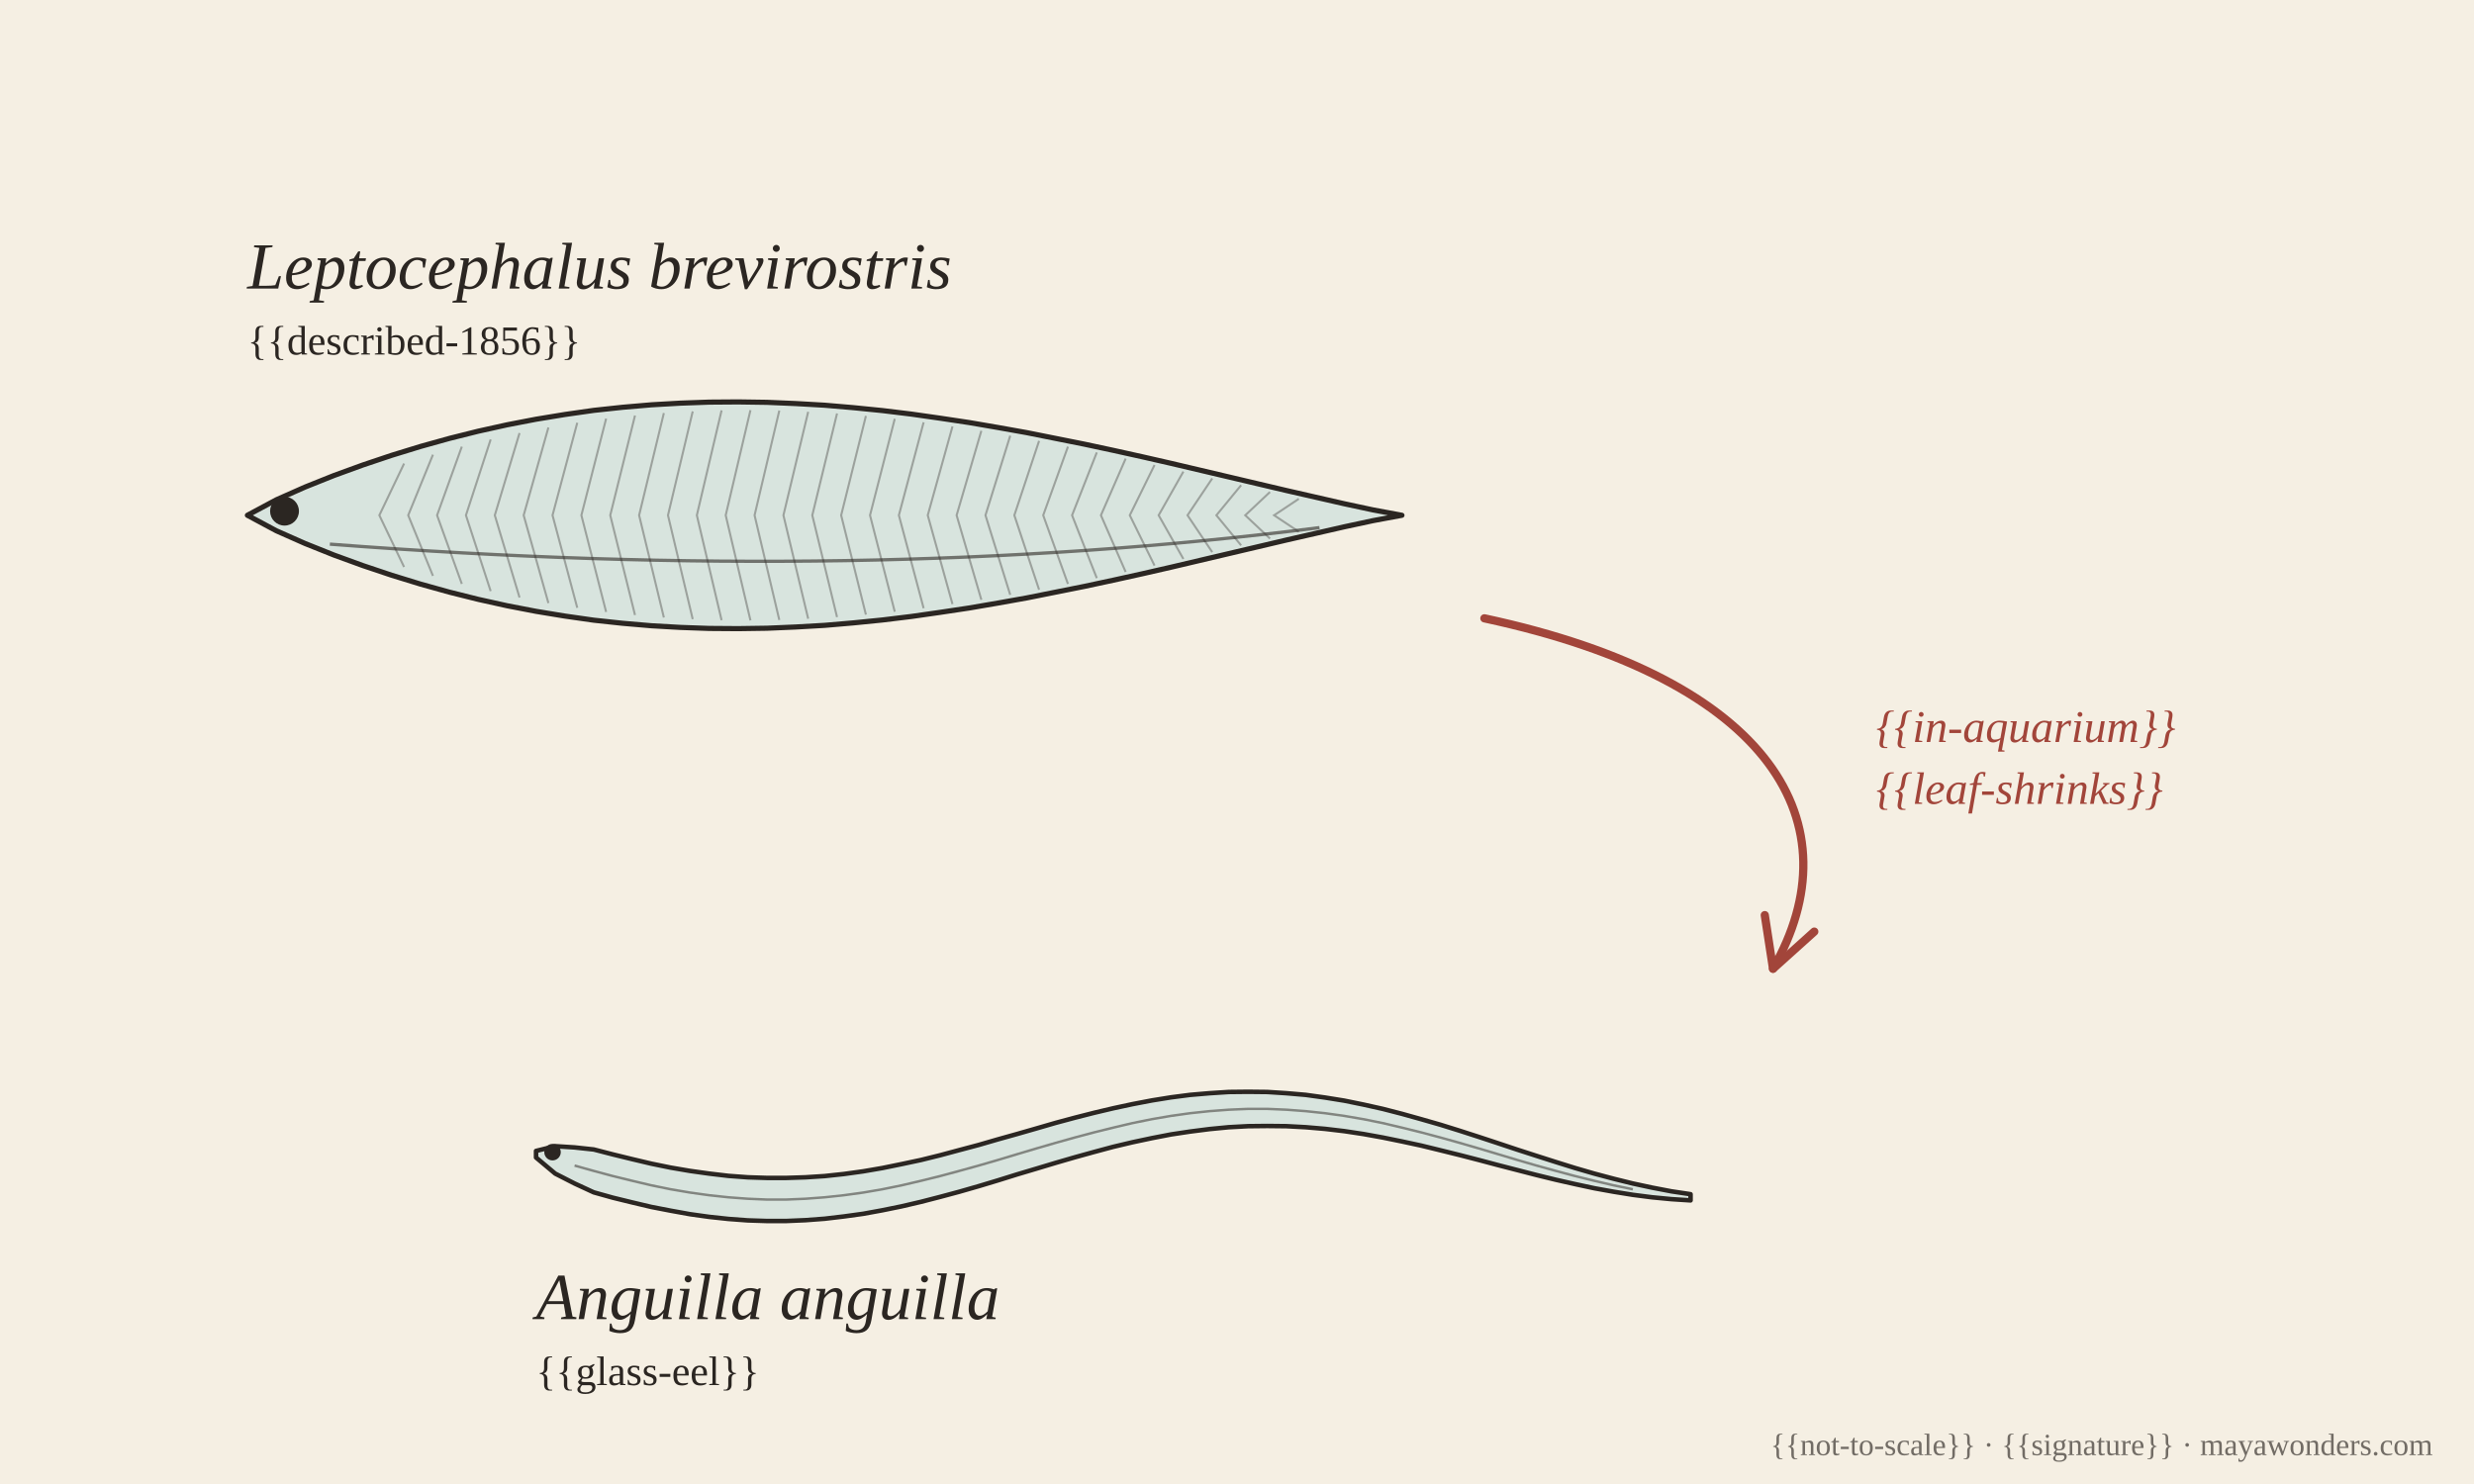
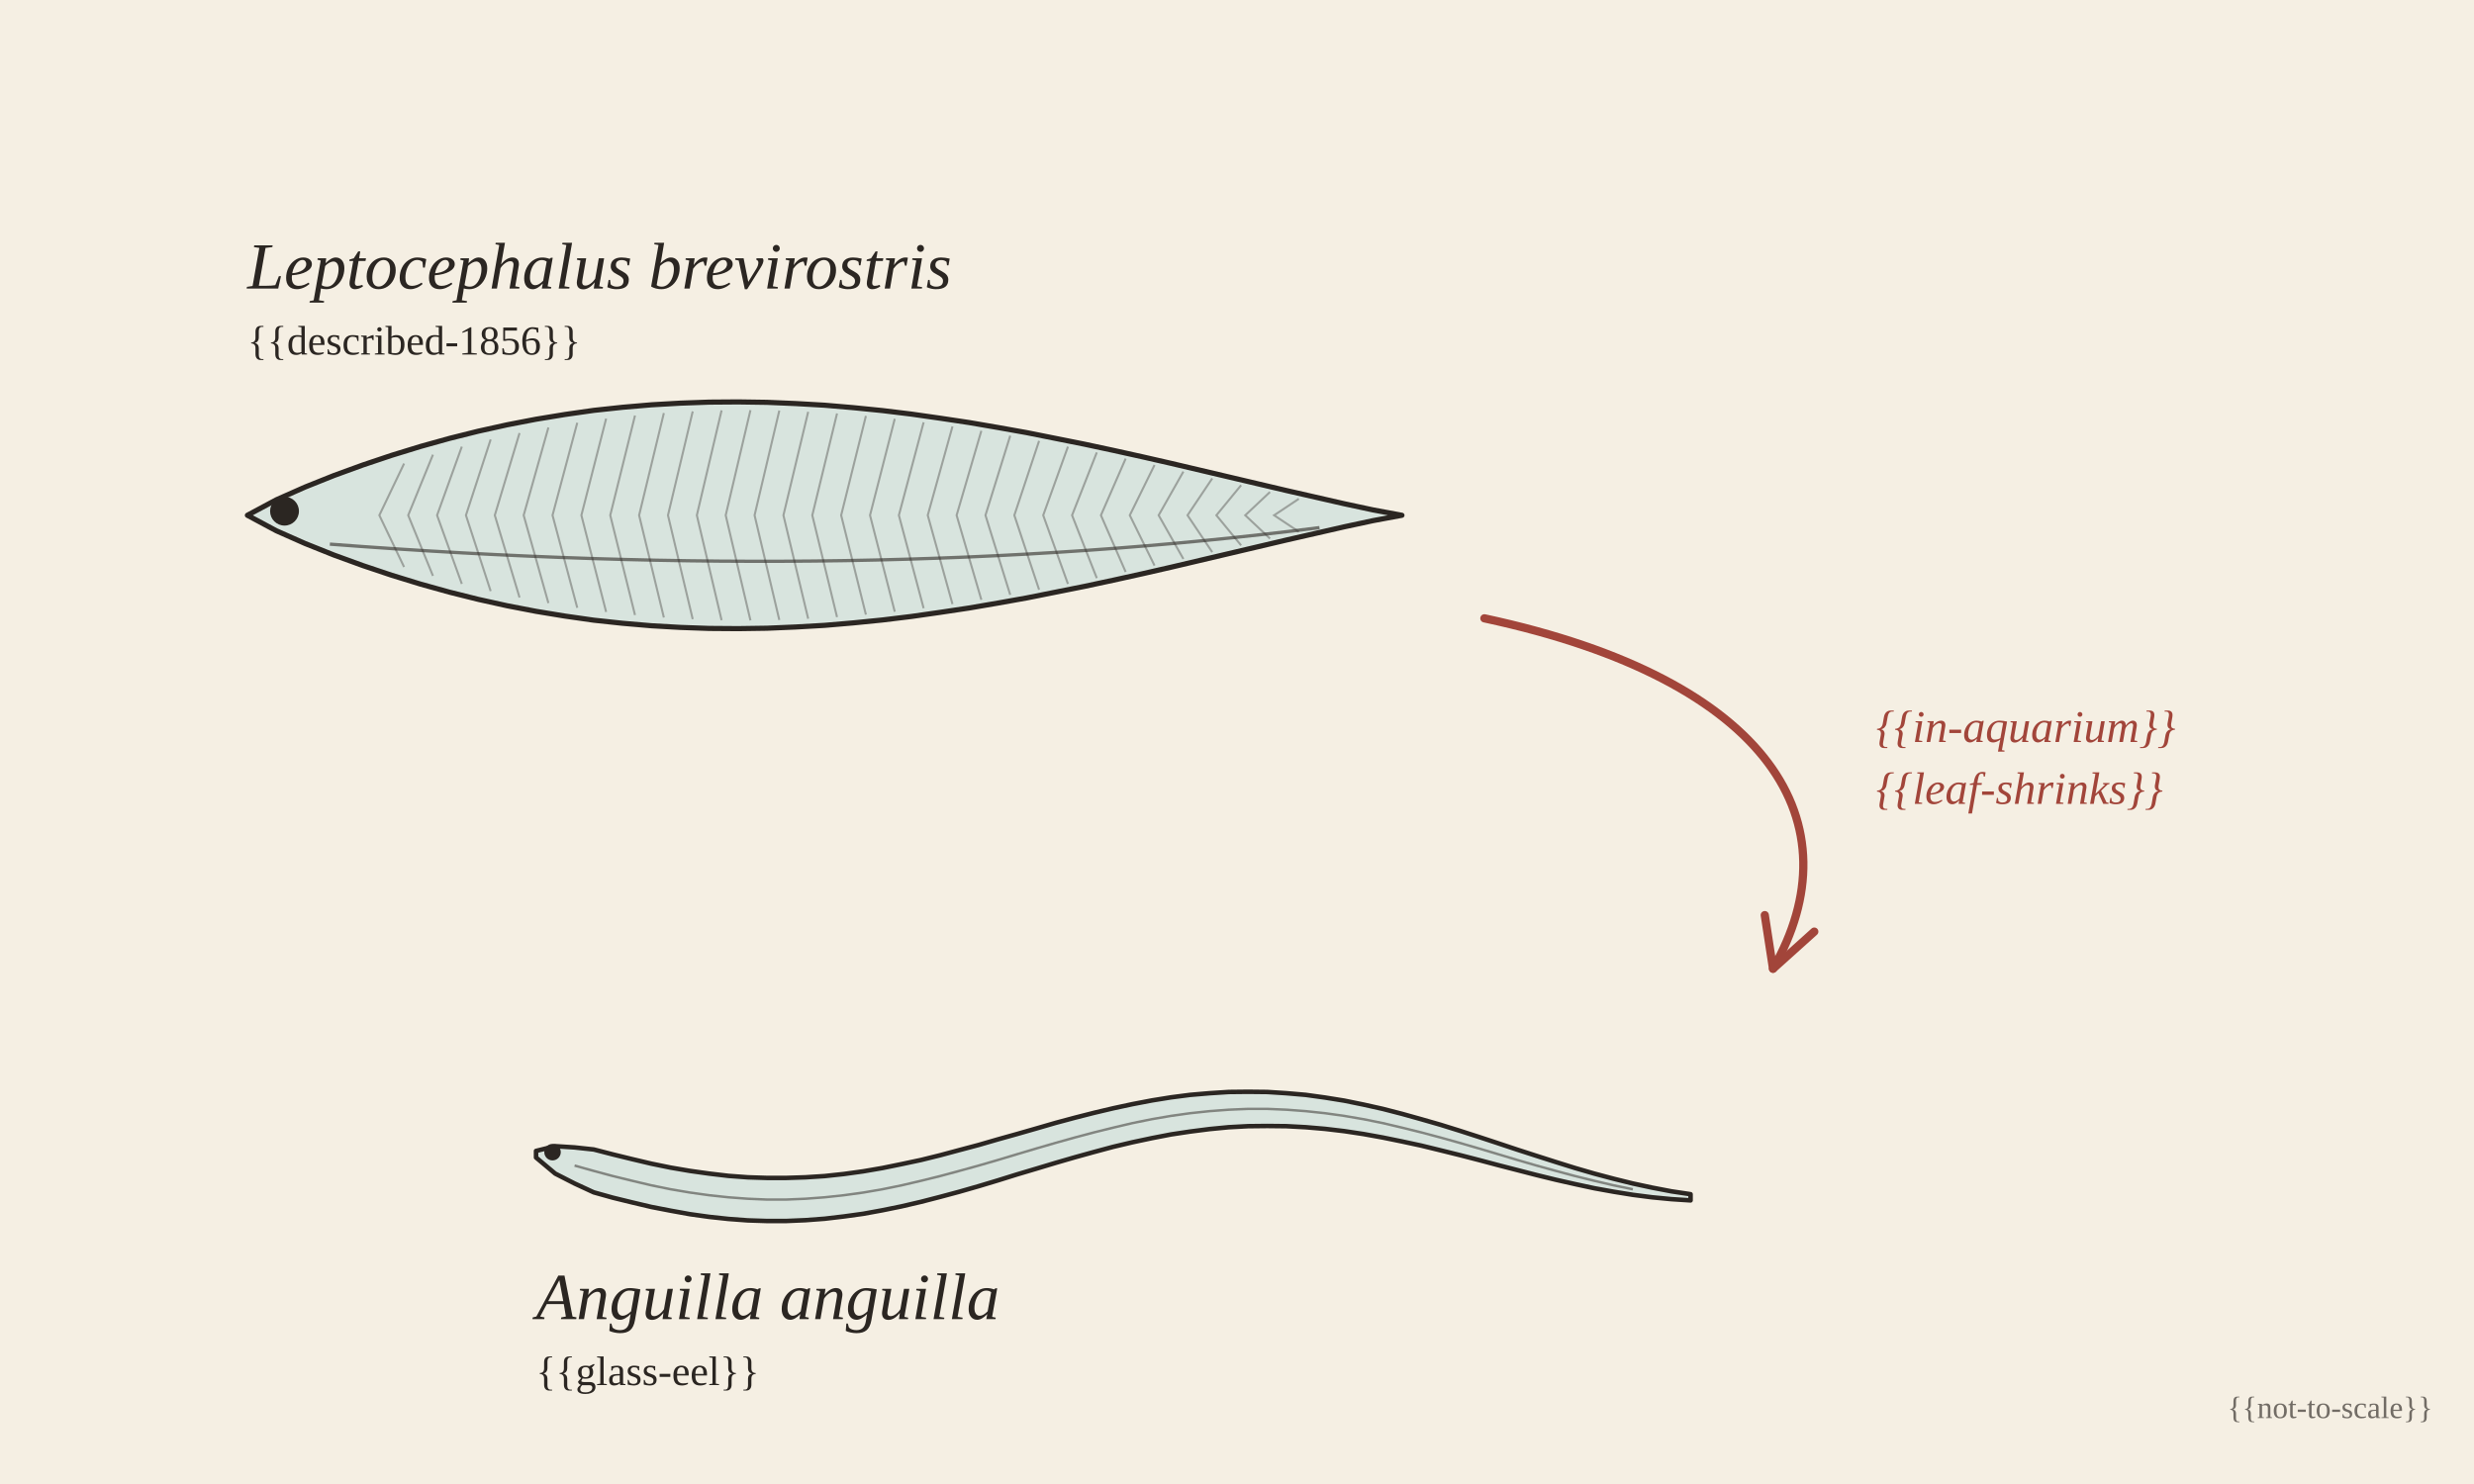
<svg xmlns="http://www.w3.org/2000/svg" viewBox="0 0 1200 720" width="1200" height="720" role="img" aria-label="{{label}}">
  <rect width="1200" height="720" fill="#f5efe3" />
  <path d="M 120.0 250.0 L 134.0 242.5 L 148.0 236.3 L 162.0 230.7 L 176.0 225.6 L 190.0 220.9 L 204.0 216.6 L 218.0 212.7 L 232.0 209.2 L 246.0 206.1 L 260.0 203.4 L 274.0 201.1 L 288.0 199.1 L 302.0 197.6 L 316.0 196.4 L 330.0 195.6 L 344.0 195.1 L 358.0 195.0 L 372.0 195.2 L 386.0 195.8 L 400.0 196.6 L 414.0 197.8 L 428.0 199.2 L 442.0 200.9 L 456.0 202.9 L 470.0 205.0 L 484.0 207.4 L 498.0 209.9 L 512.0 212.7 L 526.0 215.5 L 540.0 218.5 L 554.0 221.6 L 568.0 224.8 L 582.0 228.1 L 596.0 231.4 L 610.0 234.7 L 624.0 238.0 L 638.0 241.2 L 652.0 244.4 L 666.0 247.4 L 680.0 250.0 L 680.0 250.0 L 666.0 252.6 L 652.0 255.6 L 638.0 258.8 L 624.0 262.0 L 610.0 265.3 L 596.0 268.6 L 582.0 271.9 L 568.0 275.2 L 554.0 278.4 L 540.0 281.5 L 526.0 284.5 L 512.0 287.3 L 498.0 290.1 L 484.0 292.6 L 470.0 295.0 L 456.0 297.1 L 442.0 299.1 L 428.0 300.8 L 414.0 302.2 L 400.0 303.4 L 386.0 304.2 L 372.0 304.8 L 358.0 305.0 L 344.0 304.9 L 330.0 304.4 L 316.0 303.6 L 302.0 302.4 L 288.0 300.9 L 274.0 298.9 L 260.0 296.6 L 246.0 293.9 L 232.0 290.8 L 218.0 287.3 L 204.0 283.4 L 190.0 279.1 L 176.0 274.4 L 162.0 269.3 L 148.0 263.7 L 134.0 257.5 L 120.0 250.0 Z" fill="#cfe0dc" fill-opacity="0.75" stroke="#2b2622" stroke-width="2.5" stroke-linejoin="round" />
  <path d="M 196.0 224.9 L 184.0 250.0 L 196.0 275.1" fill="none" stroke="#2b2622" stroke-width="1" opacity="0.35" />
  <path d="M 210.0 220.6 L 198.0 250.0 L 210.0 279.4" fill="none" stroke="#2b2622" stroke-width="1" opacity="0.35" />
  <path d="M 224.0 216.7 L 212.0 250.0 L 224.0 283.3" fill="none" stroke="#2b2622" stroke-width="1" opacity="0.35" />
  <path d="M 238.0 213.2 L 226.0 250.0 L 238.0 286.8" fill="none" stroke="#2b2622" stroke-width="1" opacity="0.35" />
  <path d="M 252.0 210.1 L 240.0 250.0 L 252.0 289.9" fill="none" stroke="#2b2622" stroke-width="1" opacity="0.35" />
  <path d="M 266.0 207.4 L 254.0 250.0 L 266.0 292.6" fill="none" stroke="#2b2622" stroke-width="1" opacity="0.35" />
  <path d="M 280.0 205.1 L 268.0 250.0 L 280.0 294.9" fill="none" stroke="#2b2622" stroke-width="1" opacity="0.35" />
  <path d="M 294.0 203.1 L 282.0 250.0 L 294.0 296.9" fill="none" stroke="#2b2622" stroke-width="1" opacity="0.35" />
  <path d="M 308.0 201.6 L 296.0 250.0 L 308.0 298.4" fill="none" stroke="#2b2622" stroke-width="1" opacity="0.35" />
  <path d="M 322.0 200.4 L 310.0 250.0 L 322.0 299.6" fill="none" stroke="#2b2622" stroke-width="1" opacity="0.35" />
  <path d="M 336.0 199.6 L 324.0 250.0 L 336.0 300.4" fill="none" stroke="#2b2622" stroke-width="1" opacity="0.35" />
  <path d="M 350.0 199.1 L 338.0 250.0 L 350.0 300.9" fill="none" stroke="#2b2622" stroke-width="1" opacity="0.35" />
  <path d="M 364.0 199.0 L 352.0 250.0 L 364.0 301.0" fill="none" stroke="#2b2622" stroke-width="1" opacity="0.35" />
  <path d="M 378.0 199.2 L 366.0 250.0 L 378.0 300.8" fill="none" stroke="#2b2622" stroke-width="1" opacity="0.35" />
  <path d="M 392.0 199.8 L 380.0 250.0 L 392.0 300.2" fill="none" stroke="#2b2622" stroke-width="1" opacity="0.35" />
  <path d="M 406.0 200.6 L 394.0 250.0 L 406.0 299.4" fill="none" stroke="#2b2622" stroke-width="1" opacity="0.35" />
  <path d="M 420.0 201.8 L 408.0 250.0 L 420.0 298.2" fill="none" stroke="#2b2622" stroke-width="1" opacity="0.35" />
  <path d="M 434.0 203.2 L 422.0 250.0 L 434.0 296.8" fill="none" stroke="#2b2622" stroke-width="1" opacity="0.35" />
  <path d="M 448.0 204.9 L 436.0 250.0 L 448.0 295.1" fill="none" stroke="#2b2622" stroke-width="1" opacity="0.35" />
  <path d="M 462.0 206.9 L 450.0 250.0 L 462.0 293.1" fill="none" stroke="#2b2622" stroke-width="1" opacity="0.35" />
  <path d="M 476.0 209.0 L 464.0 250.0 L 476.0 291.0" fill="none" stroke="#2b2622" stroke-width="1" opacity="0.35" />
  <path d="M 490.0 211.4 L 478.0 250.0 L 490.0 288.6" fill="none" stroke="#2b2622" stroke-width="1" opacity="0.35" />
  <path d="M 504.0 213.9 L 492.0 250.0 L 504.0 286.1" fill="none" stroke="#2b2622" stroke-width="1" opacity="0.35" />
  <path d="M 518.0 216.7 L 506.0 250.0 L 518.0 283.3" fill="none" stroke="#2b2622" stroke-width="1" opacity="0.35" />
  <path d="M 532.0 219.5 L 520.0 250.0 L 532.0 280.5" fill="none" stroke="#2b2622" stroke-width="1" opacity="0.35" />
  <path d="M 546.0 222.5 L 534.0 250.0 L 546.0 277.5" fill="none" stroke="#2b2622" stroke-width="1" opacity="0.35" />
  <path d="M 560.0 225.6 L 548.0 250.0 L 560.0 274.4" fill="none" stroke="#2b2622" stroke-width="1" opacity="0.35" />
  <path d="M 574.0 228.8 L 562.0 250.0 L 574.0 271.2" fill="none" stroke="#2b2622" stroke-width="1" opacity="0.35" />
  <path d="M 588.0 232.1 L 576.0 250.0 L 588.0 267.9" fill="none" stroke="#2b2622" stroke-width="1" opacity="0.35" />
  <path d="M 602.0 235.4 L 590.0 250.0 L 602.0 264.6" fill="none" stroke="#2b2622" stroke-width="1" opacity="0.35" />
  <path d="M 616.0 238.7 L 604.0 250.0 L 616.0 261.3" fill="none" stroke="#2b2622" stroke-width="1" opacity="0.35" />
  <path d="M 630.0 242.0 L 618.0 250.0 L 630.0 258.0" fill="none" stroke="#2b2622" stroke-width="1" opacity="0.35" />
  <path d="M 160 264 Q 420 284 640 256" fill="none" stroke="#2b2622" stroke-width="1.6" opacity="0.6" />
  <circle cx="138" cy="248" r="7" fill="#2b2622" />
  <text x="120" y="140" font-family="Georgia, 'Times New Roman', serif" font-size="32" font-style="italic" fill="#2b2622">Leptocephalus brevirostris</text>
  <text x="120" y="172" font-family="Georgia, 'Times New Roman', serif" font-size="20" fill="#2b2622">{{described-1856}}</text>
  <path d="M 720 300 C 860 330 900 400 860 470" fill="none" stroke="#a2453a" stroke-width="4" stroke-linecap="round" />
  <path d="M 860 470 l -4 -26 m 4 26 l 20 -18" fill="none" stroke="#a2453a" stroke-width="4" stroke-linecap="round" />
  <text x="910" y="360" font-family="Georgia, 'Times New Roman', serif" font-size="22" font-style="italic" fill="#a2453a">{{in-aquarium}}</text>
  <text x="910" y="390" font-family="Georgia, 'Times New Roman', serif" font-size="22" font-style="italic" fill="#a2453a">{{leaf-shrinks}}</text>
  <path d="M 260.0 558.4 L 269.3 556.1 L 278.7 556.7 L 288.0 557.7 L 297.3 560.1 L 306.7 562.4 L 316.0 564.6 L 325.3 566.5 L 334.7 568.1 L 344.0 569.4 L 353.3 570.5 L 362.7 571.2 L 372.0 571.5 L 381.3 571.5 L 390.7 571.2 L 400.0 570.6 L 409.3 569.6 L 418.7 568.3 L 428.0 566.7 L 437.3 564.8 L 446.7 562.8 L 456.0 560.5 L 465.3 558.0 L 474.7 555.5 L 484.0 552.8 L 493.3 550.2 L 502.7 547.5 L 512.0 544.8 L 521.3 542.3 L 530.7 539.9 L 540.0 537.7 L 549.3 535.7 L 558.7 533.9 L 568.0 532.4 L 577.3 531.2 L 586.7 530.4 L 596.0 529.8 L 605.3 529.7 L 614.7 529.8 L 624.0 530.4 L 633.3 531.2 L 642.7 532.5 L 652.0 534.0 L 661.3 535.9 L 670.7 538.0 L 680.0 540.4 L 689.3 543.0 L 698.7 545.7 L 708.0 548.6 L 717.3 551.6 L 726.7 554.7 L 736.0 557.8 L 745.3 560.8 L 754.7 563.8 L 764.0 566.7 L 773.3 569.4 L 782.7 571.9 L 792.0 574.2 L 801.3 576.2 L 810.7 578.0 L 820.0 579.4 L 820.0 582.4 L 810.7 581.8 L 801.3 580.9 L 792.0 579.7 L 782.7 578.2 L 773.3 576.5 L 764.0 574.5 L 754.7 572.4 L 745.3 570.1 L 736.0 567.7 L 726.7 565.3 L 717.3 562.8 L 708.0 560.4 L 698.7 558.1 L 689.3 555.8 L 680.0 553.8 L 670.7 551.9 L 661.3 550.2 L 652.0 548.8 L 642.7 547.7 L 633.3 546.9 L 624.0 546.4 L 614.7 546.3 L 605.3 546.4 L 596.0 546.9 L 586.7 547.8 L 577.3 549.0 L 568.0 550.4 L 558.7 552.2 L 549.3 554.2 L 540.0 556.4 L 530.7 558.9 L 521.3 561.5 L 512.0 564.2 L 502.7 567.0 L 493.3 569.8 L 484.0 572.7 L 474.7 575.5 L 465.3 578.2 L 456.0 580.7 L 446.7 583.1 L 437.3 585.3 L 428.0 587.2 L 418.7 588.9 L 409.3 590.2 L 400.0 591.3 L 390.7 592.0 L 381.3 592.4 L 372.0 592.4 L 362.7 592.1 L 353.3 591.4 L 344.0 590.4 L 334.7 589.1 L 325.3 587.4 L 316.0 585.6 L 306.7 583.4 L 297.3 581.1 L 288.0 578.5 L 278.7 574.2 L 269.3 569.4 L 260.0 561.6 Z" fill="#cfe0dc" fill-opacity="0.75" stroke="#2b2622" stroke-width="2.2" stroke-linejoin="round" />
  <path d="M 278.7 565.5 L 288.0 568.1 L 297.3 570.6 L 306.7 572.9 L 316.0 575.1 L 325.3 577.0 L 334.7 578.6 L 344.0 579.9 L 353.3 580.9 L 362.7 581.6 L 372.0 582.0 L 381.3 582.0 L 390.7 581.6 L 400.0 580.9 L 409.3 579.9 L 418.7 578.6 L 428.0 577.0 L 437.3 575.1 L 446.7 572.9 L 456.0 570.6 L 465.3 568.1 L 474.7 565.5 L 484.0 562.8 L 493.3 560.0 L 502.7 557.2 L 512.0 554.5 L 521.3 551.9 L 530.7 549.4 L 540.0 547.1 L 549.3 544.9 L 558.7 543.0 L 568.0 541.4 L 577.3 540.1 L 586.7 539.1 L 596.0 538.4 L 605.3 538.0 L 614.7 538.0 L 624.0 538.4 L 633.3 539.1 L 642.7 540.1 L 652.0 541.4 L 661.3 543.0 L 670.7 544.9 L 680.0 547.1 L 689.3 549.4 L 698.7 551.9 L 708.0 554.5 L 717.3 557.2 L 726.7 560.0 L 736.0 562.8 L 745.3 565.5 L 754.7 568.1 L 764.0 570.6 L 773.3 572.9 L 782.7 575.1 L 792.0 577.0" fill="none" stroke="#2b2622" stroke-width="1.2" opacity="0.5" />
  <circle cx="268" cy="559" r="4" fill="#2b2622" />
  <text x="260" y="640" font-family="Georgia, 'Times New Roman', serif" font-size="32" font-style="italic" fill="#2b2622">Anguilla anguilla</text>
  <text x="260" y="672" font-family="Georgia, 'Times New Roman', serif" font-size="20" fill="#2b2622">{{glass-eel}}</text>
-   <text x="1180" y="706" text-anchor="end" font-family="Georgia, 'Times New Roman', serif" font-size="15" fill="#2b2622" opacity="0.65">{{not-to-scale}} · {{signature}} · mayawonders.com</text>
+   <text x="1180" y="688" text-anchor="end" font-family="Georgia, 'Times New Roman', serif" font-size="15" fill="#2b2622" opacity="0.65">{{not-to-scale}}</text>
</svg>
